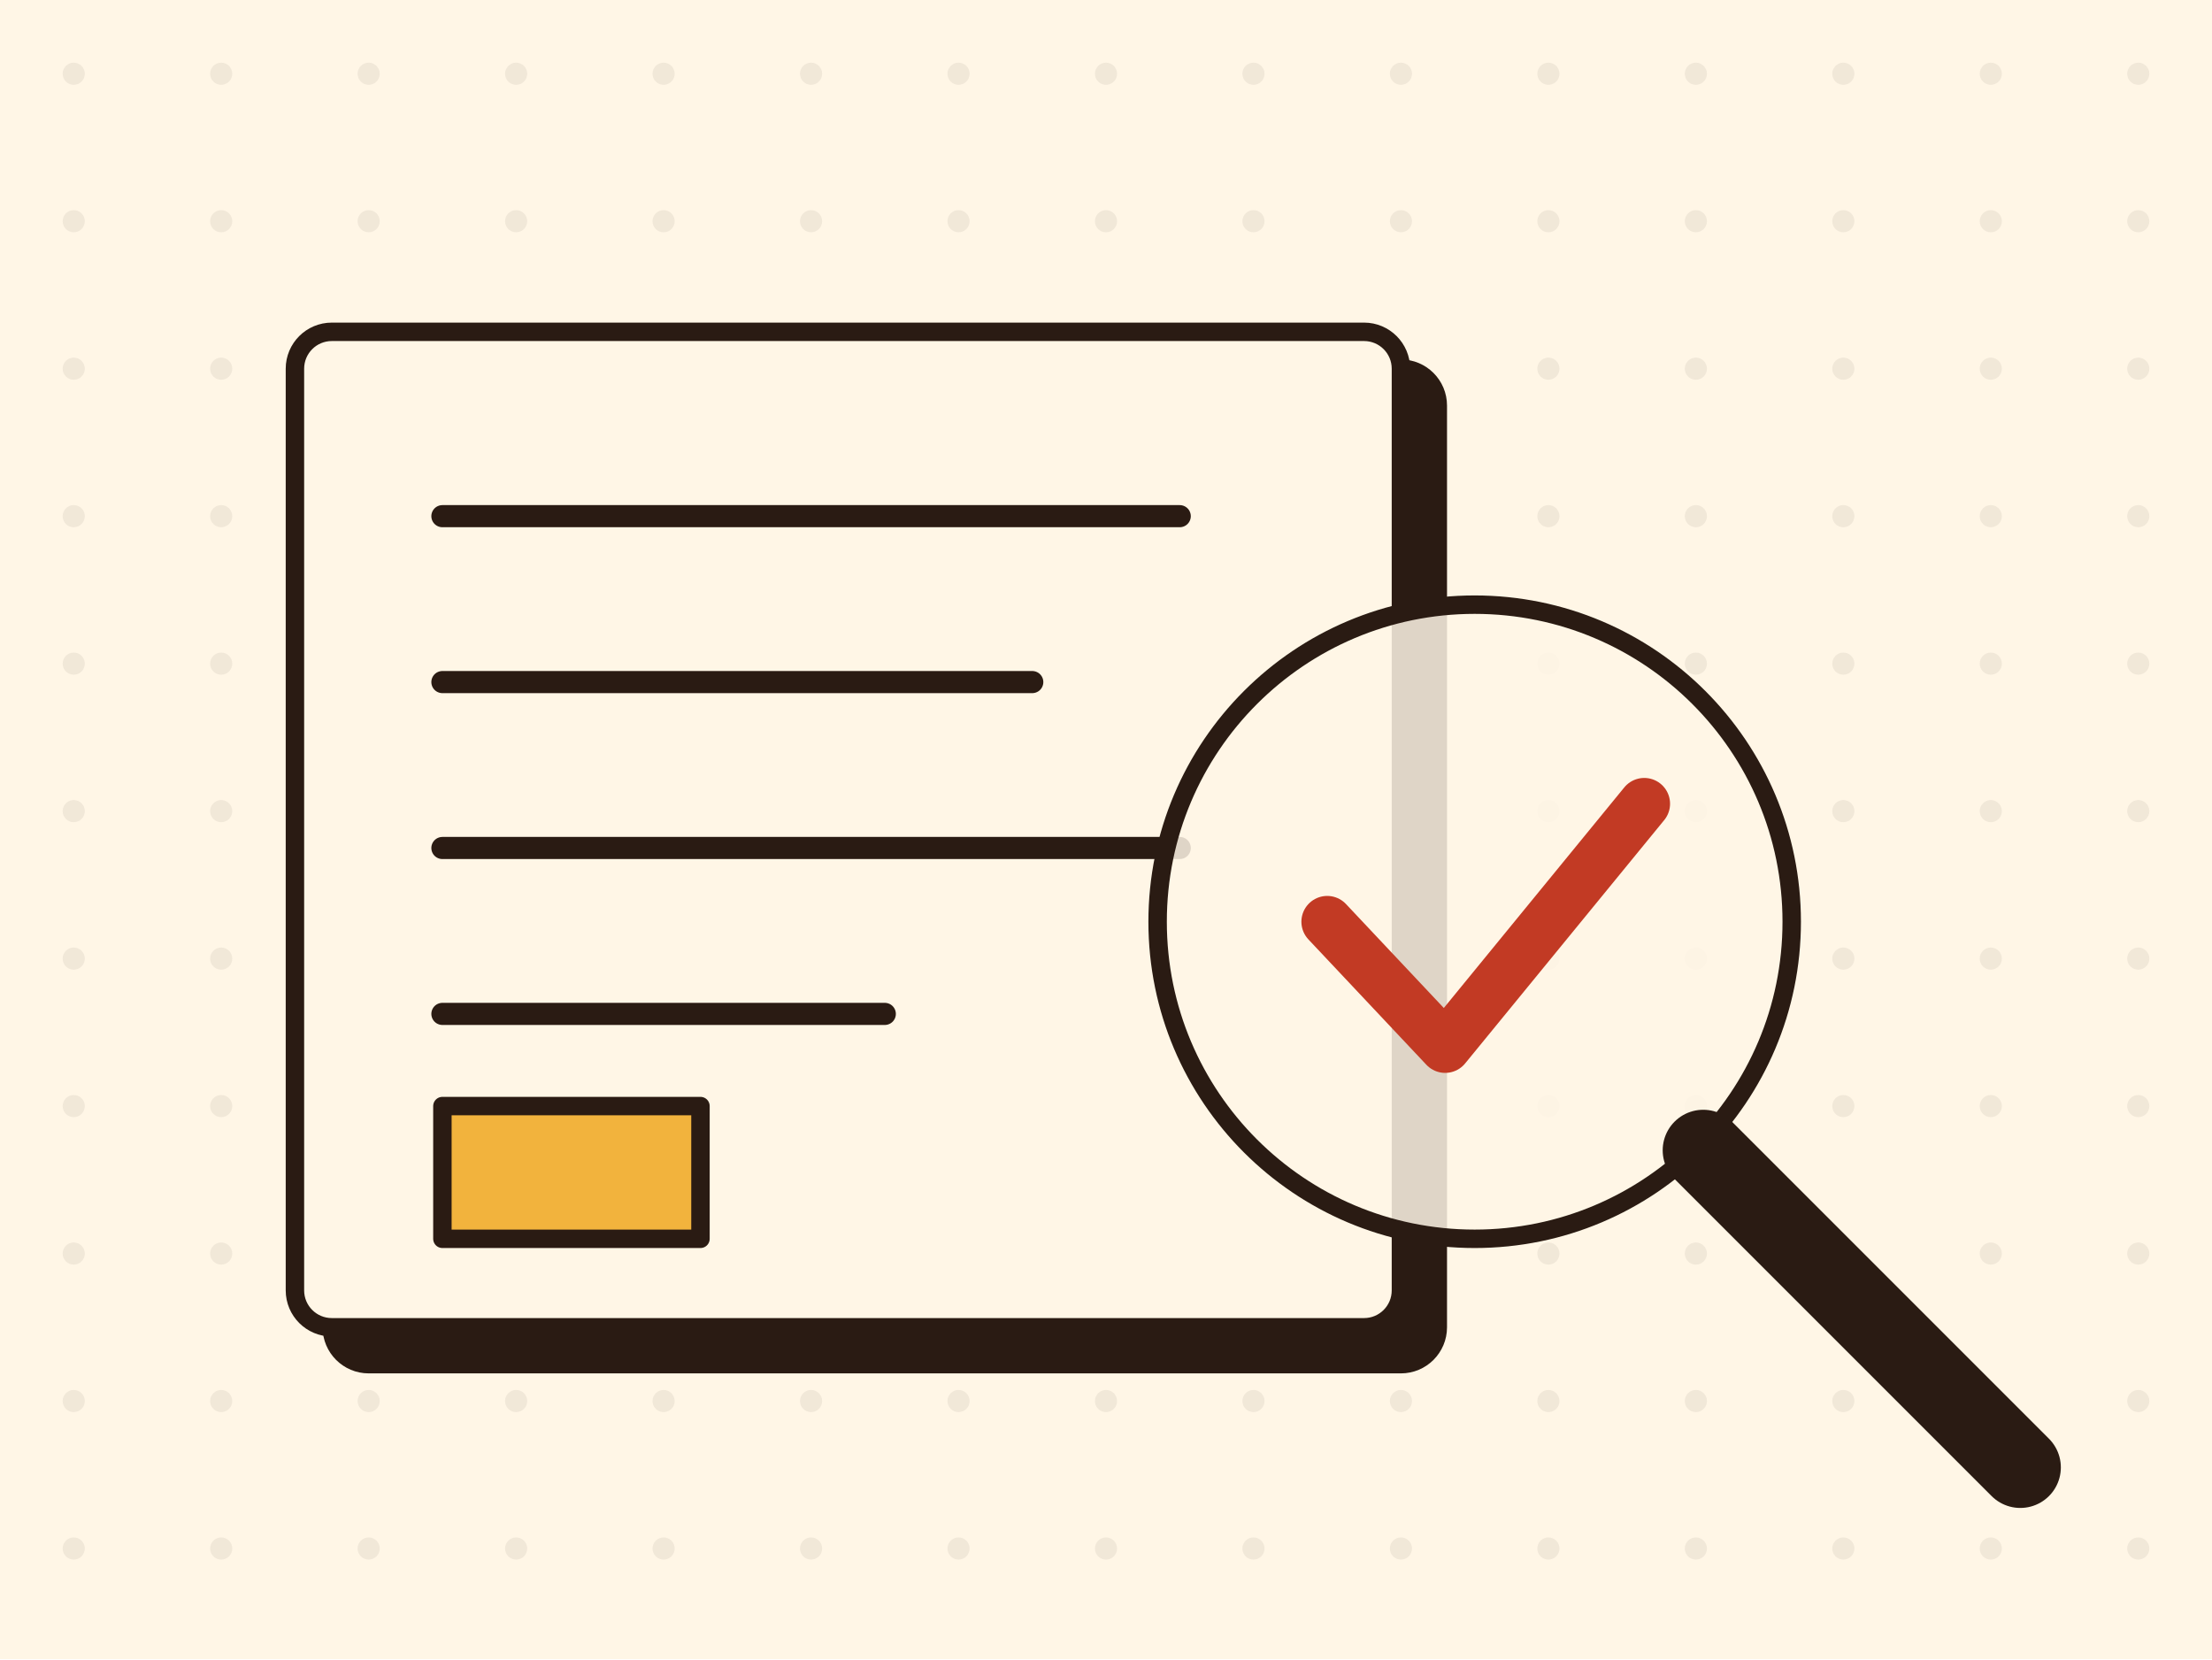
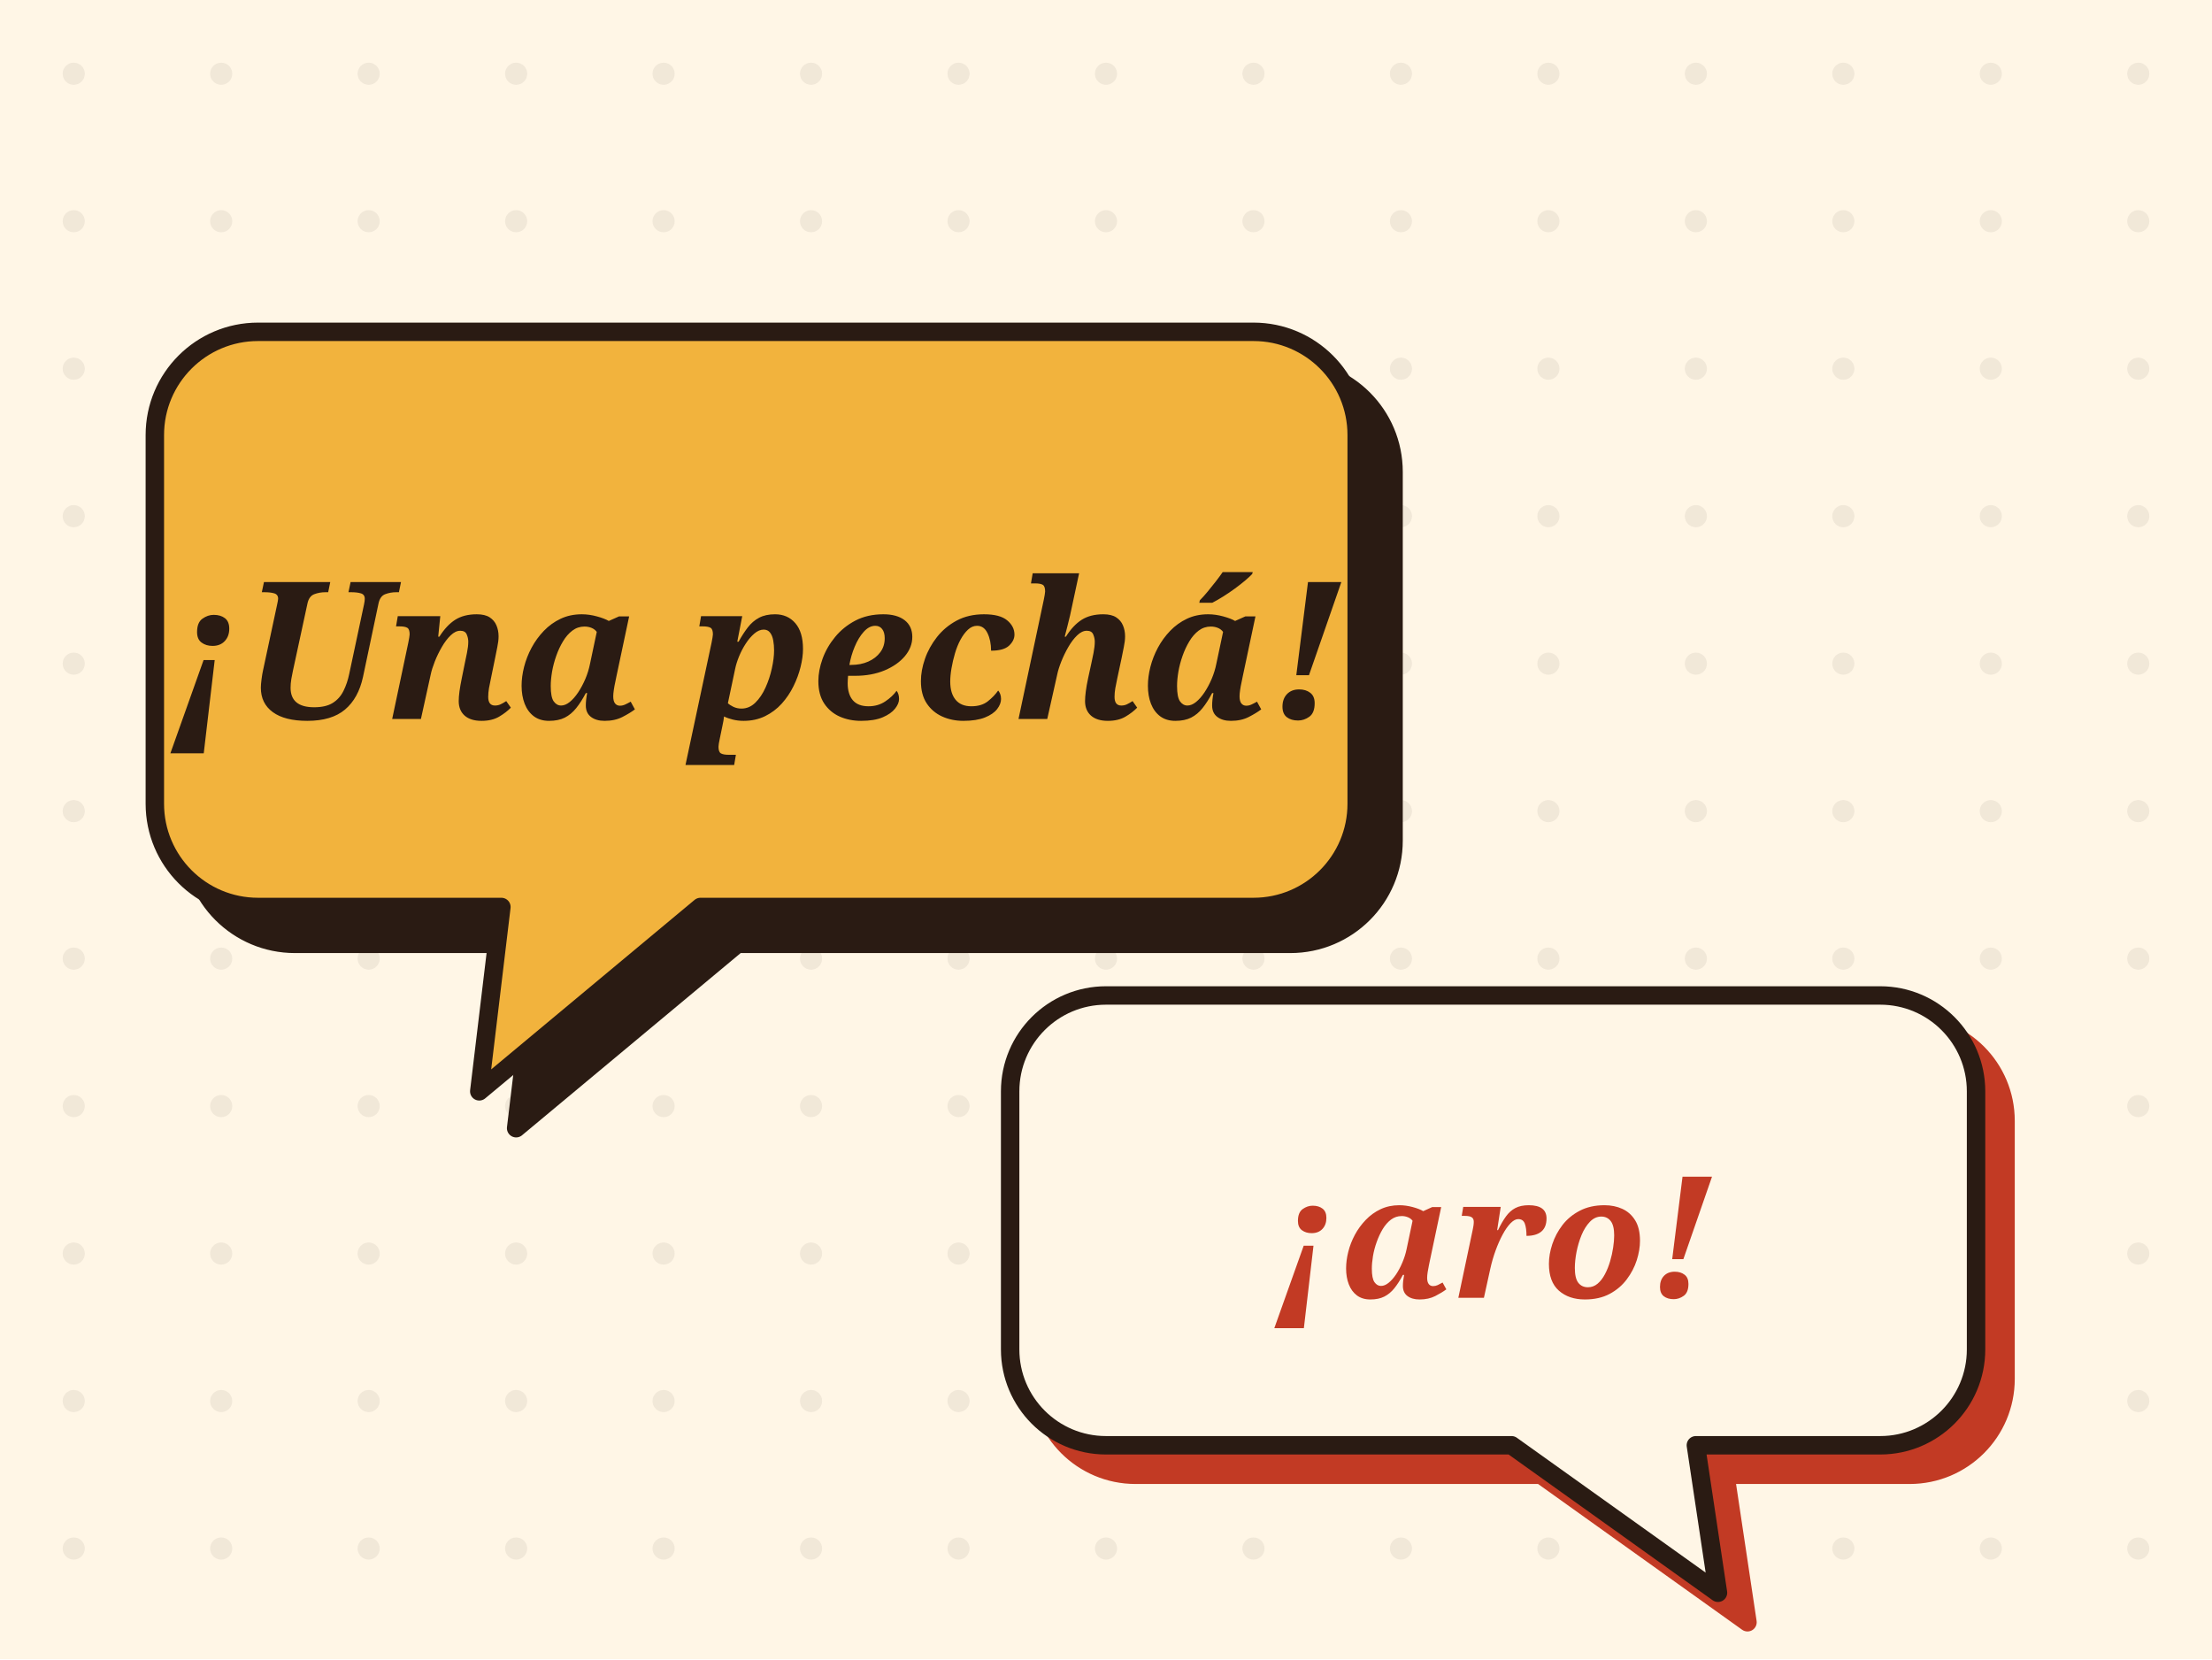
<svg xmlns="http://www.w3.org/2000/svg" viewBox="0 0 600 450" width="600" height="450" role="img">
  <rect width="600" height="450" fill="#FFF6E6" />
  <g fill="#2A1B13" opacity=".07">
    <circle cx="20" cy="20" r="3" />
    <circle cx="20" cy="60" r="3" />
    <circle cx="20" cy="100" r="3" />
    <circle cx="20" cy="140" r="3" />
    <circle cx="20" cy="180" r="3" />
    <circle cx="20" cy="220" r="3" />
    <circle cx="20" cy="260" r="3" />
    <circle cx="20" cy="300" r="3" />
    <circle cx="20" cy="340" r="3" />
    <circle cx="20" cy="380" r="3" />
    <circle cx="20" cy="420" r="3" />
    <circle cx="60" cy="20" r="3" />
    <circle cx="60" cy="60" r="3" />
    <circle cx="60" cy="100" r="3" />
    <circle cx="60" cy="140" r="3" />
    <circle cx="60" cy="180" r="3" />
    <circle cx="60" cy="220" r="3" />
    <circle cx="60" cy="260" r="3" />
    <circle cx="60" cy="300" r="3" />
    <circle cx="60" cy="340" r="3" />
    <circle cx="60" cy="380" r="3" />
    <circle cx="60" cy="420" r="3" />
    <circle cx="100" cy="20" r="3" />
    <circle cx="100" cy="60" r="3" />
    <circle cx="100" cy="100" r="3" />
    <circle cx="100" cy="140" r="3" />
    <circle cx="100" cy="180" r="3" />
    <circle cx="100" cy="220" r="3" />
    <circle cx="100" cy="260" r="3" />
    <circle cx="100" cy="300" r="3" />
    <circle cx="100" cy="340" r="3" />
    <circle cx="100" cy="380" r="3" />
    <circle cx="100" cy="420" r="3" />
    <circle cx="140" cy="20" r="3" />
    <circle cx="140" cy="60" r="3" />
    <circle cx="140" cy="100" r="3" />
    <circle cx="140" cy="140" r="3" />
    <circle cx="140" cy="180" r="3" />
    <circle cx="140" cy="220" r="3" />
    <circle cx="140" cy="260" r="3" />
    <circle cx="140" cy="300" r="3" />
    <circle cx="140" cy="340" r="3" />
    <circle cx="140" cy="380" r="3" />
    <circle cx="140" cy="420" r="3" />
    <circle cx="180" cy="20" r="3" />
    <circle cx="180" cy="60" r="3" />
    <circle cx="180" cy="100" r="3" />
    <circle cx="180" cy="140" r="3" />
    <circle cx="180" cy="180" r="3" />
    <circle cx="180" cy="220" r="3" />
    <circle cx="180" cy="260" r="3" />
    <circle cx="180" cy="300" r="3" />
    <circle cx="180" cy="340" r="3" />
    <circle cx="180" cy="380" r="3" />
    <circle cx="180" cy="420" r="3" />
    <circle cx="220" cy="20" r="3" />
    <circle cx="220" cy="60" r="3" />
    <circle cx="220" cy="100" r="3" />
    <circle cx="220" cy="140" r="3" />
    <circle cx="220" cy="180" r="3" />
    <circle cx="220" cy="220" r="3" />
    <circle cx="220" cy="260" r="3" />
    <circle cx="220" cy="300" r="3" />
    <circle cx="220" cy="340" r="3" />
    <circle cx="220" cy="380" r="3" />
    <circle cx="220" cy="420" r="3" />
    <circle cx="260" cy="20" r="3" />
    <circle cx="260" cy="60" r="3" />
    <circle cx="260" cy="100" r="3" />
    <circle cx="260" cy="140" r="3" />
    <circle cx="260" cy="180" r="3" />
    <circle cx="260" cy="220" r="3" />
    <circle cx="260" cy="260" r="3" />
    <circle cx="260" cy="300" r="3" />
    <circle cx="260" cy="340" r="3" />
    <circle cx="260" cy="380" r="3" />
    <circle cx="260" cy="420" r="3" />
    <circle cx="300" cy="20" r="3" />
    <circle cx="300" cy="60" r="3" />
    <circle cx="300" cy="100" r="3" />
    <circle cx="300" cy="140" r="3" />
    <circle cx="300" cy="180" r="3" />
    <circle cx="300" cy="220" r="3" />
    <circle cx="300" cy="260" r="3" />
    <circle cx="300" cy="300" r="3" />
    <circle cx="300" cy="340" r="3" />
    <circle cx="300" cy="380" r="3" />
    <circle cx="300" cy="420" r="3" />
    <circle cx="340" cy="20" r="3" />
    <circle cx="340" cy="60" r="3" />
    <circle cx="340" cy="100" r="3" />
    <circle cx="340" cy="140" r="3" />
    <circle cx="340" cy="180" r="3" />
    <circle cx="340" cy="220" r="3" />
    <circle cx="340" cy="260" r="3" />
    <circle cx="340" cy="300" r="3" />
    <circle cx="340" cy="340" r="3" />
    <circle cx="340" cy="380" r="3" />
    <circle cx="340" cy="420" r="3" />
    <circle cx="380" cy="20" r="3" />
    <circle cx="380" cy="60" r="3" />
    <circle cx="380" cy="100" r="3" />
    <circle cx="380" cy="140" r="3" />
    <circle cx="380" cy="180" r="3" />
    <circle cx="380" cy="220" r="3" />
    <circle cx="380" cy="260" r="3" />
    <circle cx="380" cy="300" r="3" />
    <circle cx="380" cy="340" r="3" />
    <circle cx="380" cy="380" r="3" />
    <circle cx="380" cy="420" r="3" />
    <circle cx="420" cy="20" r="3" />
    <circle cx="420" cy="60" r="3" />
    <circle cx="420" cy="100" r="3" />
    <circle cx="420" cy="140" r="3" />
    <circle cx="420" cy="180" r="3" />
    <circle cx="420" cy="220" r="3" />
    <circle cx="420" cy="260" r="3" />
    <circle cx="420" cy="300" r="3" />
    <circle cx="420" cy="340" r="3" />
    <circle cx="420" cy="380" r="3" />
    <circle cx="420" cy="420" r="3" />
    <circle cx="460" cy="20" r="3" />
    <circle cx="460" cy="60" r="3" />
    <circle cx="460" cy="100" r="3" />
    <circle cx="460" cy="140" r="3" />
    <circle cx="460" cy="180" r="3" />
    <circle cx="460" cy="220" r="3" />
    <circle cx="460" cy="260" r="3" />
    <circle cx="460" cy="300" r="3" />
    <circle cx="460" cy="340" r="3" />
    <circle cx="460" cy="380" r="3" />
    <circle cx="460" cy="420" r="3" />
    <circle cx="500" cy="20" r="3" />
    <circle cx="500" cy="60" r="3" />
    <circle cx="500" cy="100" r="3" />
    <circle cx="500" cy="140" r="3" />
    <circle cx="500" cy="180" r="3" />
    <circle cx="500" cy="220" r="3" />
    <circle cx="500" cy="260" r="3" />
    <circle cx="500" cy="300" r="3" />
    <circle cx="500" cy="340" r="3" />
    <circle cx="500" cy="380" r="3" />
    <circle cx="500" cy="420" r="3" />
    <circle cx="540" cy="20" r="3" />
    <circle cx="540" cy="60" r="3" />
    <circle cx="540" cy="100" r="3" />
    <circle cx="540" cy="140" r="3" />
    <circle cx="540" cy="180" r="3" />
    <circle cx="540" cy="220" r="3" />
    <circle cx="540" cy="260" r="3" />
    <circle cx="540" cy="300" r="3" />
    <circle cx="540" cy="340" r="3" />
    <circle cx="540" cy="380" r="3" />
    <circle cx="540" cy="420" r="3" />
    <circle cx="580" cy="20" r="3" />
    <circle cx="580" cy="60" r="3" />
    <circle cx="580" cy="100" r="3" />
    <circle cx="580" cy="140" r="3" />
    <circle cx="580" cy="180" r="3" />
    <circle cx="580" cy="220" r="3" />
    <circle cx="580" cy="260" r="3" />
    <circle cx="580" cy="300" r="3" />
    <circle cx="580" cy="340" r="3" />
    <circle cx="580" cy="380" r="3" />
    <circle cx="580" cy="420" r="3" />
  </g>
  <g stroke="#2A1B13" stroke-width="5" stroke-linejoin="round" stroke-linecap="round">
    <g transform="translate(10,10)" fill="#2A1B13" stroke="#2A1B13">
-       <rect x="80" y="90" width="300" height="270" rx="10" />
+       <path d="M70 90h270a28 28 0 0 1 28 28v100a28 28 0 0 1-28 28H190l-60 50 6-50H70a28 28 0 0 1-28-28V118a28 28 0 0 1 28-28z" />
+     </g>
+     <g fill="#F2B33D">
+       <path d="M70 90h270a28 28 0 0 1 28 28v100a28 28 0 0 1-28 28H190l-60 50 6-50H70a28 28 0 0 1-28-28V118a28 28 0 0 1 28-28z" />
+     </g>
+     <text x="205" y="195" text-anchor="middle" font-family="Georgia,serif" font-style="italic" font-weight="900" font-size="52" fill="#2A1B13" stroke="none">¡Una pechá!</text>
+     <g transform="translate(8,8)" fill="#C23A24" stroke="#C23A24">
+       <path d="M300 270h210a26 26 0 0 1 26 26v70a26 26 0 0 1-26 26h-50l6 40-56-40H300a26 26 0 0 1-26-26v-70a26 26 0 0 1 26-26z" />
    </g>
    <g fill="#FFF6E6">
-       <rect x="80" y="90" width="300" height="270" rx="10" />
+       <path d="M300 270h210a26 26 0 0 1 26 26v70a26 26 0 0 1-26 26h-50l6 40-56-40H300a26 26 0 0 1-26-26v-70a26 26 0 0 1 26-26z" />
    </g>
-     <path d="M120 140h200M120 185h160M120 230h200M120 275h120" fill="none" stroke-width="6" />
-     <rect x="120" y="300" width="70" height="36" fill="#F2B33D" />
-     <circle cx="400" cy="250" r="86" fill="#FFF6E6" fill-opacity=".85" />
-     <path d="M462 312l86 86" stroke-width="22" fill="none" />
-     <path d="M360 250l32 34 54-66" fill="none" stroke="#C23A24" stroke-width="14" />
+     <text x="405" y="352" text-anchor="middle" font-family="Georgia,serif" font-style="italic" font-weight="900" font-size="46" fill="#C23A24" stroke="none">¡aro!</text>
  </g>
</svg>
